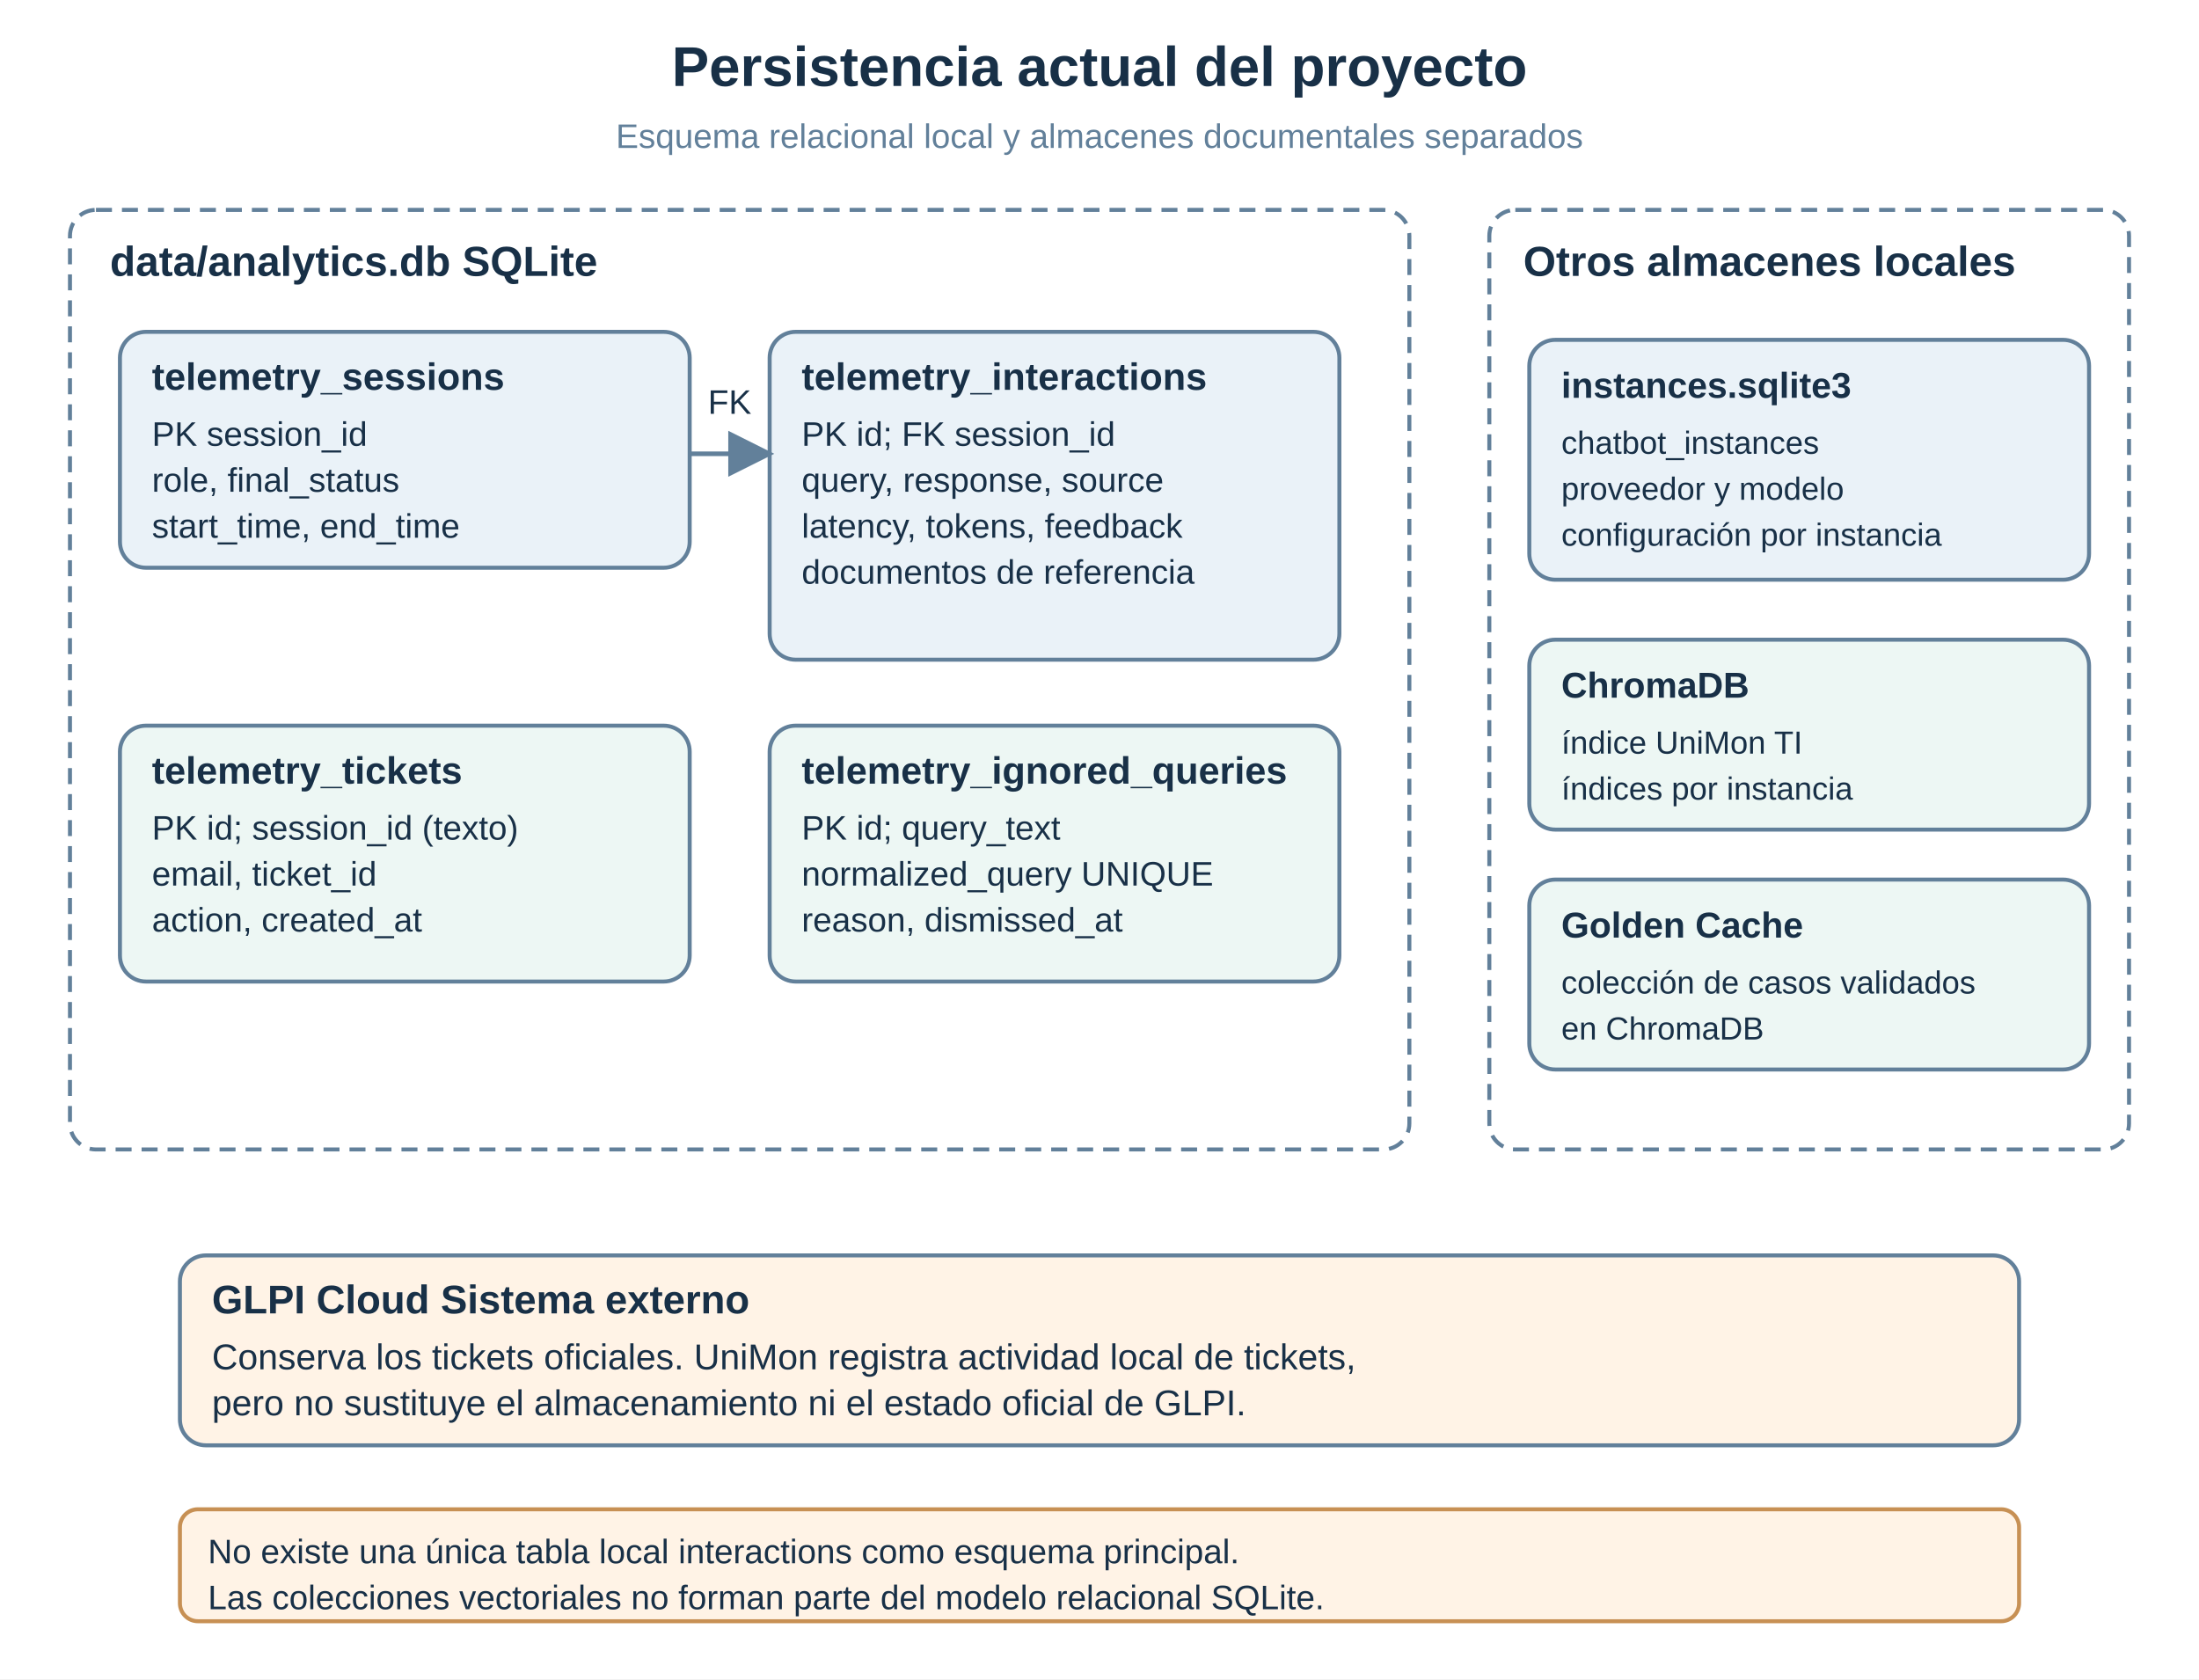
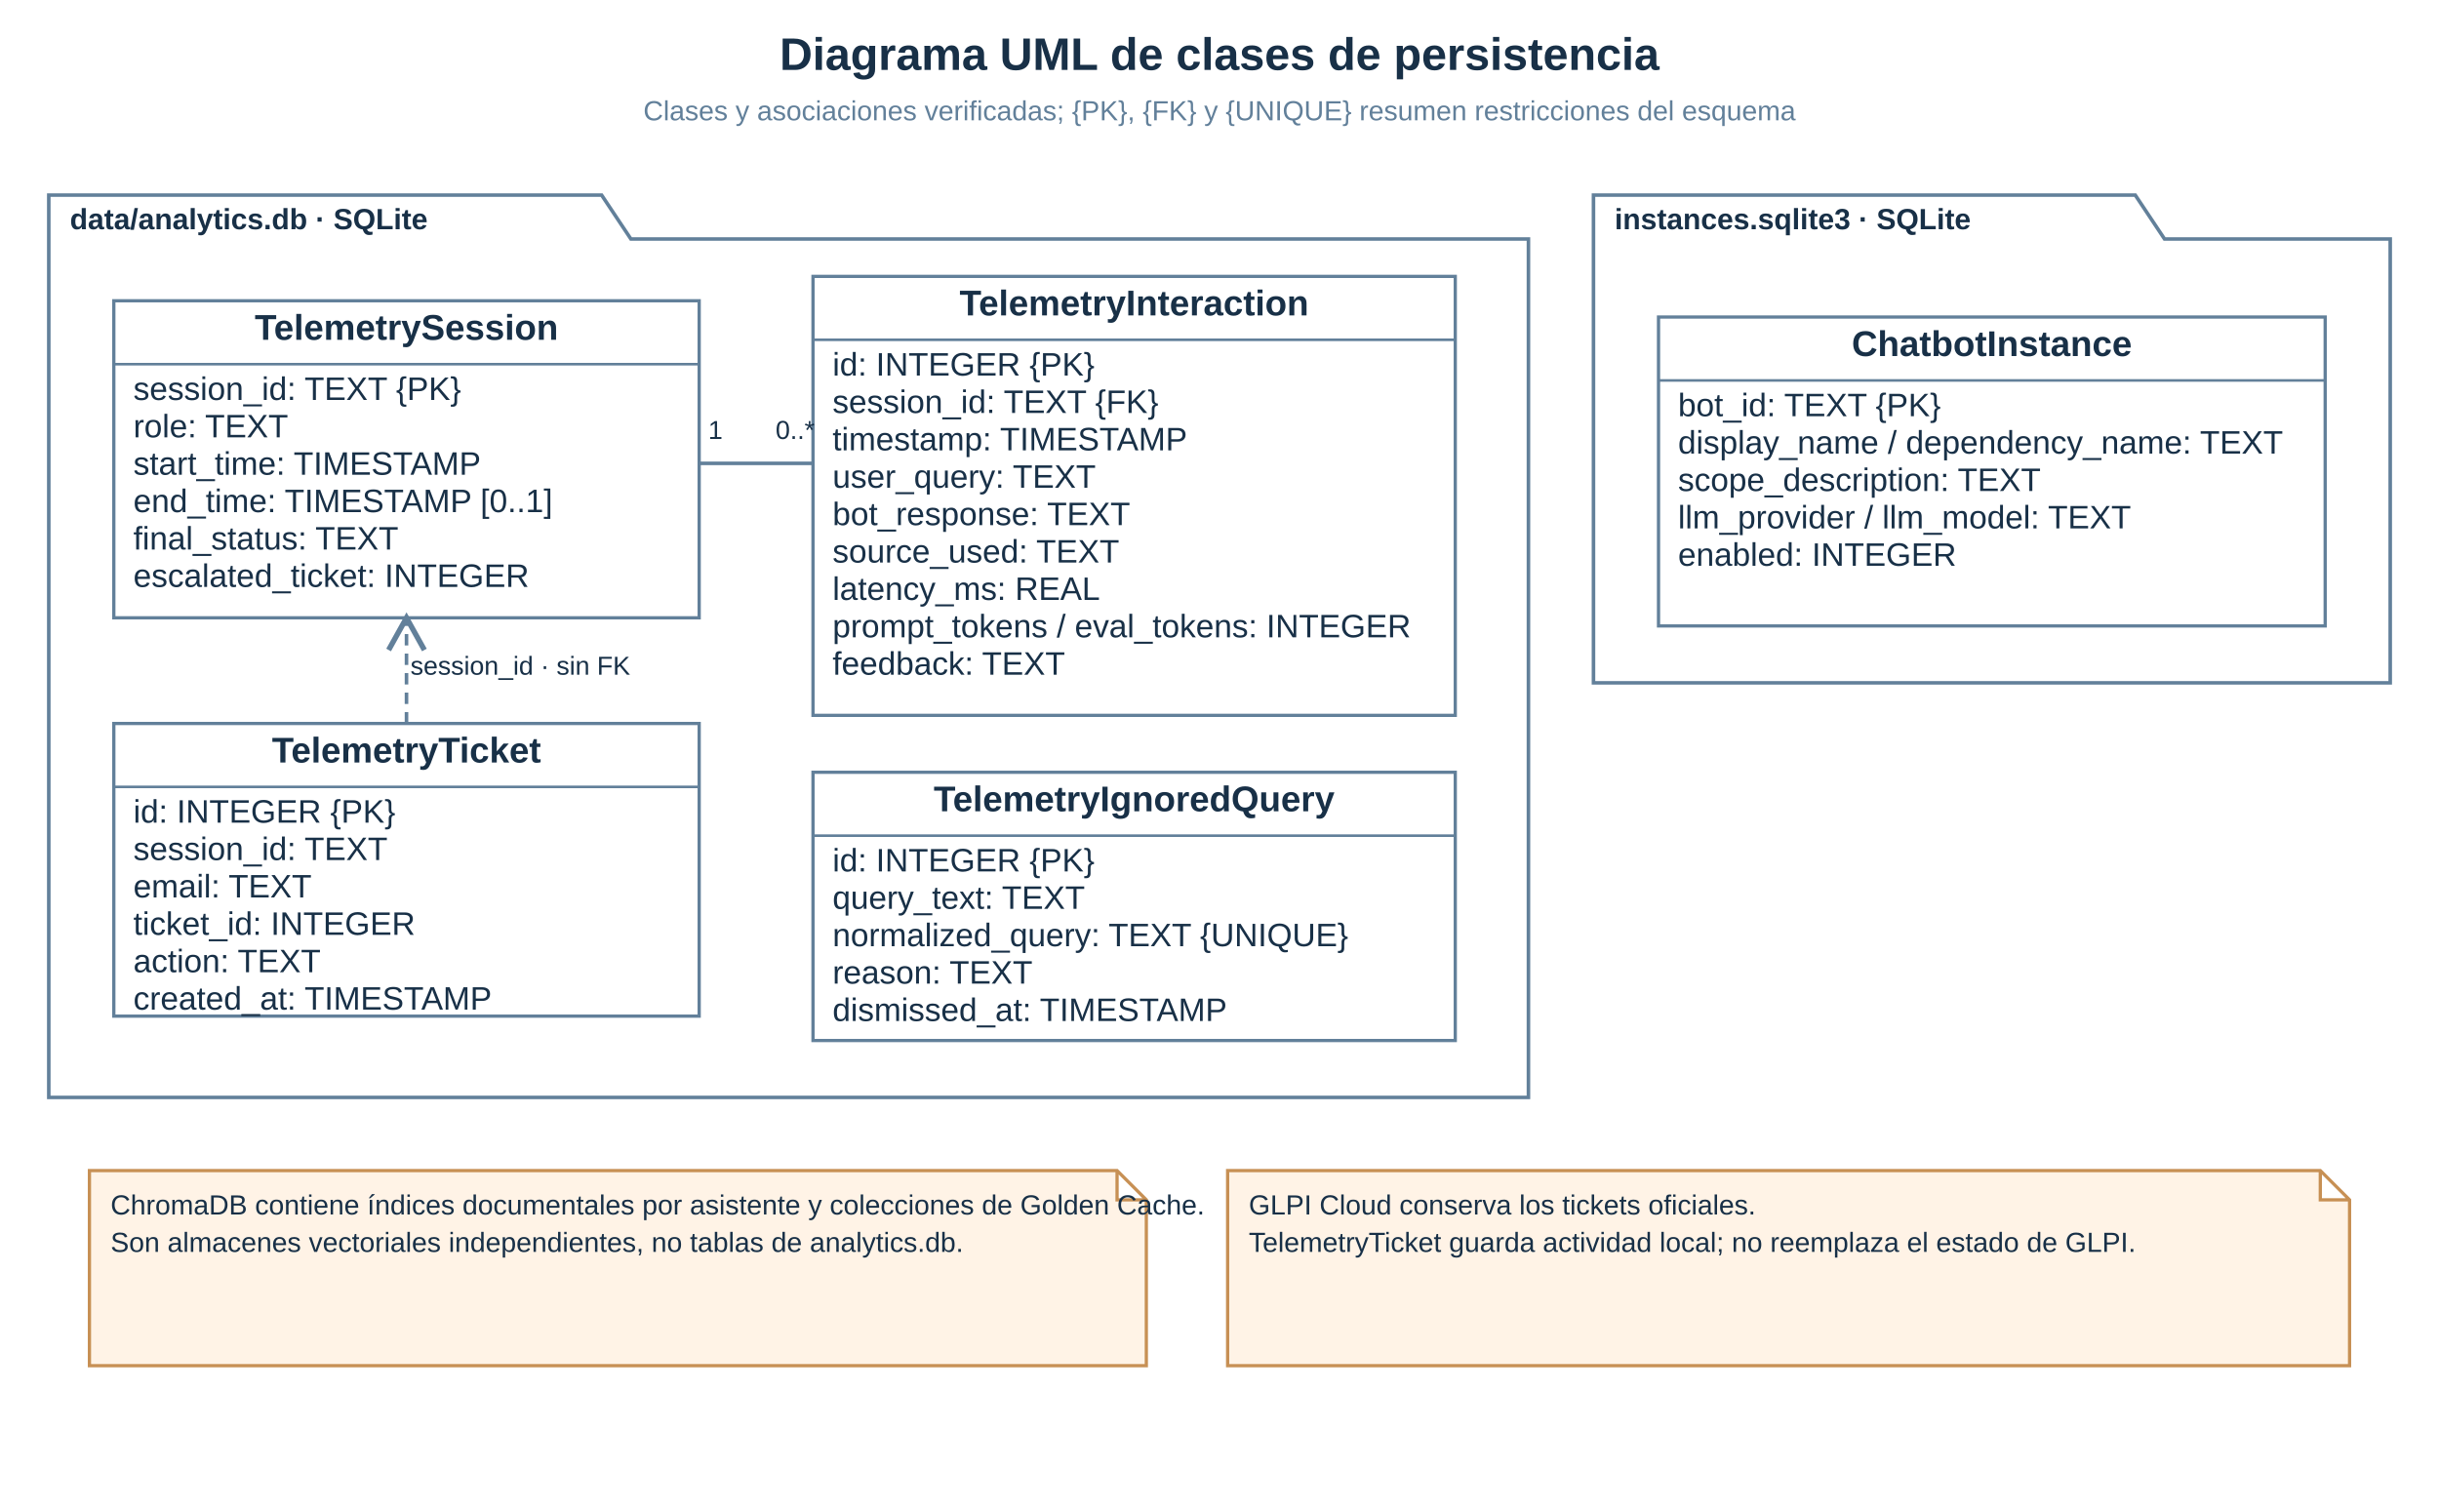
- <svg xmlns="http://www.w3.org/2000/svg" width="1100" height="840" viewBox="0 0 1100 840">
+ <svg xmlns="http://www.w3.org/2000/svg" width="1500" height="930" viewBox="0 0 1500 930">
  <defs>
    <marker id="arrow" markerWidth="10" markerHeight="10" refX="9" refY="5" orient="auto" markerUnits="strokeWidth">
      <path d="M 0 0 L 10 5 L 0 10 z" fill="#62809A" />
    </marker>
+     <marker id="openArrow" markerWidth="12" markerHeight="12" refX="10" refY="6" orient="auto" markerUnits="strokeWidth">
+       <path d="M 1 1 L 10 6 L 1 11" fill="none" stroke="#62809A" stroke-width="1.5" />
+     </marker>
  </defs>
-   <rect width="1100" height="840" fill="#FFFFFF" />
-   <text x="550.0" y="43" fill="#183047" font-family="Arial, Helvetica, sans-serif" font-size="28" font-weight="bold" text-anchor="middle">Persistencia actual del proyecto</text>
-   <text x="550.0" y="74" fill="#62809A" font-family="Arial, Helvetica, sans-serif" font-size="17" font-weight="normal" text-anchor="middle">Esquema relacional local y almacenes documentales separados</text>
-   <rect x="35" y="105" width="670" height="470" rx="13" fill="#FFFFFF" stroke="#62809A" stroke-width="2" stroke-dasharray="8 5" />
-   <text x="55" y="138" fill="#183047" font-family="Arial, Helvetica, sans-serif" font-size="21" font-weight="bold" text-anchor="start">data/analytics.db  SQLite</text>
-   <rect x="60" y="166" width="285" height="118" rx="13" fill="#EAF2F8" stroke="#62809A" stroke-width="2" />
-   <text x="76" y="195" fill="#183047" font-family="Arial, Helvetica, sans-serif" font-size="19" font-weight="bold" text-anchor="start">telemetry_sessions</text>
-   <text x="76" y="223" fill="#183047" font-family="Arial, Helvetica, sans-serif" font-size="17" font-weight="normal" text-anchor="start">PK session_id</text>
-   <text x="76" y="246" fill="#183047" font-family="Arial, Helvetica, sans-serif" font-size="17" font-weight="normal" text-anchor="start">role, final_status</text>
-   <text x="76" y="269" fill="#183047" font-family="Arial, Helvetica, sans-serif" font-size="17" font-weight="normal" text-anchor="start">start_time, end_time</text>
-   <rect x="385" y="166" width="285" height="164" rx="13" fill="#EAF2F8" stroke="#62809A" stroke-width="2" />
-   <text x="401" y="195" fill="#183047" font-family="Arial, Helvetica, sans-serif" font-size="19" font-weight="bold" text-anchor="start">telemetry_interactions</text>
-   <text x="401" y="223" fill="#183047" font-family="Arial, Helvetica, sans-serif" font-size="17" font-weight="normal" text-anchor="start">PK id; FK session_id</text>
-   <text x="401" y="246" fill="#183047" font-family="Arial, Helvetica, sans-serif" font-size="17" font-weight="normal" text-anchor="start">query, response, source</text>
-   <text x="401" y="269" fill="#183047" font-family="Arial, Helvetica, sans-serif" font-size="17" font-weight="normal" text-anchor="start">latency, tokens, feedback</text>
-   <text x="401" y="292" fill="#183047" font-family="Arial, Helvetica, sans-serif" font-size="17" font-weight="normal" text-anchor="start">documentos de referencia</text>
-   <line x1="345" y1="227" x2="385" y2="227" stroke="#62809A" stroke-width="2.3" marker-end="url(#arrow)" />
-   <text x="365" y="207" fill="#183047" font-family="Arial, Helvetica, sans-serif" font-size="17" font-weight="normal" text-anchor="middle">FK</text>
-   <rect x="60" y="363" width="285" height="128" rx="13" fill="#EDF7F4" stroke="#62809A" stroke-width="2" />
-   <text x="76" y="392" fill="#183047" font-family="Arial, Helvetica, sans-serif" font-size="19" font-weight="bold" text-anchor="start">telemetry_tickets</text>
-   <text x="76" y="420" fill="#183047" font-family="Arial, Helvetica, sans-serif" font-size="17" font-weight="normal" text-anchor="start">PK id; session_id (texto)</text>
-   <text x="76" y="443" fill="#183047" font-family="Arial, Helvetica, sans-serif" font-size="17" font-weight="normal" text-anchor="start">email, ticket_id</text>
-   <text x="76" y="466" fill="#183047" font-family="Arial, Helvetica, sans-serif" font-size="17" font-weight="normal" text-anchor="start">action, created_at</text>
-   <rect x="385" y="363" width="285" height="128" rx="13" fill="#EDF7F4" stroke="#62809A" stroke-width="2" />
-   <text x="401" y="392" fill="#183047" font-family="Arial, Helvetica, sans-serif" font-size="19" font-weight="bold" text-anchor="start">telemetry_ignored_queries</text>
-   <text x="401" y="420" fill="#183047" font-family="Arial, Helvetica, sans-serif" font-size="17" font-weight="normal" text-anchor="start">PK id; query_text</text>
-   <text x="401" y="443" fill="#183047" font-family="Arial, Helvetica, sans-serif" font-size="17" font-weight="normal" text-anchor="start">normalized_query UNIQUE</text>
-   <text x="401" y="466" fill="#183047" font-family="Arial, Helvetica, sans-serif" font-size="17" font-weight="normal" text-anchor="start">reason, dismissed_at</text>
-   <rect x="745" y="105" width="320" height="470" rx="13" fill="#FFFFFF" stroke="#62809A" stroke-width="2" stroke-dasharray="8 5" />
-   <text x="762" y="138" fill="#183047" font-family="Arial, Helvetica, sans-serif" font-size="21" font-weight="bold" text-anchor="start">Otros almacenes locales</text>
-   <rect x="765" y="170" width="280" height="120" rx="13" fill="#EAF2F8" stroke="#62809A" stroke-width="2" />
-   <text x="781" y="199" fill="#183047" font-family="Arial, Helvetica, sans-serif" font-size="18" font-weight="bold" text-anchor="start">instances.sqlite3</text>
-   <text x="781" y="227" fill="#183047" font-family="Arial, Helvetica, sans-serif" font-size="16" font-weight="normal" text-anchor="start">chatbot_instances</text>
-   <text x="781" y="250" fill="#183047" font-family="Arial, Helvetica, sans-serif" font-size="16" font-weight="normal" text-anchor="start">proveedor y modelo</text>
-   <text x="781" y="273" fill="#183047" font-family="Arial, Helvetica, sans-serif" font-size="16" font-weight="normal" text-anchor="start">configuración por instancia</text>
-   <rect x="765" y="320" width="280" height="95" rx="13" fill="#EDF7F4" stroke="#62809A" stroke-width="2" />
-   <text x="781" y="349" fill="#183047" font-family="Arial, Helvetica, sans-serif" font-size="18" font-weight="bold" text-anchor="start">ChromaDB</text>
-   <text x="781" y="377" fill="#183047" font-family="Arial, Helvetica, sans-serif" font-size="16" font-weight="normal" text-anchor="start">índice UniMon TI</text>
-   <text x="781" y="400" fill="#183047" font-family="Arial, Helvetica, sans-serif" font-size="16" font-weight="normal" text-anchor="start">índices por instancia</text>
-   <rect x="765" y="440" width="280" height="95" rx="13" fill="#EDF7F4" stroke="#62809A" stroke-width="2" />
-   <text x="781" y="469" fill="#183047" font-family="Arial, Helvetica, sans-serif" font-size="18" font-weight="bold" text-anchor="start">Golden Cache</text>
-   <text x="781" y="497" fill="#183047" font-family="Arial, Helvetica, sans-serif" font-size="16" font-weight="normal" text-anchor="start">colección de casos validados</text>
-   <text x="781" y="520" fill="#183047" font-family="Arial, Helvetica, sans-serif" font-size="16" font-weight="normal" text-anchor="start">en ChromaDB</text>
-   <rect x="90" y="628" width="920" height="95" rx="13" fill="#FFF3E6" stroke="#62809A" stroke-width="2" />
-   <text x="106" y="657" fill="#183047" font-family="Arial, Helvetica, sans-serif" font-size="20" font-weight="bold" text-anchor="start">GLPI Cloud  Sistema externo</text>
-   <text x="106" y="685" fill="#183047" font-family="Arial, Helvetica, sans-serif" font-size="18" font-weight="normal" text-anchor="start">Conserva los tickets oficiales. UniMon registra actividad local de tickets,</text>
-   <text x="106" y="708" fill="#183047" font-family="Arial, Helvetica, sans-serif" font-size="18" font-weight="normal" text-anchor="start">pero no sustituye el almacenamiento ni el estado oficial de GLPI.</text>
-   <rect x="90" y="755" width="920" height="56" rx="9" fill="#FFF3E6" stroke="#C79054" stroke-width="2" />
-   <text x="104" y="782" fill="#183047" font-family="Arial, Helvetica, sans-serif" font-size="17" font-weight="normal" text-anchor="start">No existe una única tabla local interactions como esquema principal.</text>
-   <text x="104" y="805" fill="#183047" font-family="Arial, Helvetica, sans-serif" font-size="17" font-weight="normal" text-anchor="start">Las colecciones vectoriales no forman parte del modelo relacional SQLite.</text>
+   <rect width="1500" height="930" fill="#FFFFFF" />
+   <text x="750.0" y="43" fill="#183047" font-family="Arial, Helvetica, sans-serif" font-size="28" font-weight="bold" text-anchor="middle">Diagrama UML de clases de persistencia</text>
+   <text x="750.0" y="74" fill="#62809A" font-family="Arial, Helvetica, sans-serif" font-size="17" font-weight="normal" text-anchor="middle">Clases y asociaciones verificadas; {PK}, {FK} y {UNIQUE} resumen restricciones del esquema</text>
+   <path d="M30 147 L30 120 L370 120 L388 147 L940 147 L940 675 L30 675 Z" fill="#FFFFFF" stroke="#62809A" stroke-width="2.2" />
+   <text x="43" y="141" fill="#183047" font-family="Arial, Helvetica, sans-serif" font-size="18" font-weight="bold" text-anchor="start">data/analytics.db · SQLite</text>
+   <rect x="70" y="185" width="360" height="195" rx="0" fill="#FFFFFF" stroke="#62809A" stroke-width="2" />
+   <line x1="70" y1="224" x2="430" y2="224" stroke="#62809A" stroke-width="1.6" />
+   <text x="250.0" y="209" fill="#183047" font-family="Arial, Helvetica, sans-serif" font-size="22" font-weight="bold" text-anchor="middle">TelemetrySession</text>
+   <text x="82" y="246" fill="#183047" font-family="Arial, Helvetica, sans-serif" font-size="20" font-weight="normal" text-anchor="start">session_id: TEXT {PK}</text>
+   <text x="82" y="269" fill="#183047" font-family="Arial, Helvetica, sans-serif" font-size="20" font-weight="normal" text-anchor="start">role: TEXT</text>
+   <text x="82" y="292" fill="#183047" font-family="Arial, Helvetica, sans-serif" font-size="20" font-weight="normal" text-anchor="start">start_time: TIMESTAMP</text>
+   <text x="82" y="315" fill="#183047" font-family="Arial, Helvetica, sans-serif" font-size="20" font-weight="normal" text-anchor="start">end_time: TIMESTAMP [0..1]</text>
+   <text x="82" y="338" fill="#183047" font-family="Arial, Helvetica, sans-serif" font-size="20" font-weight="normal" text-anchor="start">final_status: TEXT</text>
+   <text x="82" y="361" fill="#183047" font-family="Arial, Helvetica, sans-serif" font-size="20" font-weight="normal" text-anchor="start">escalated_ticket: INTEGER</text>
+   <rect x="500" y="170" width="395" height="270" rx="0" fill="#FFFFFF" stroke="#62809A" stroke-width="2" />
+   <line x1="500" y1="209" x2="895" y2="209" stroke="#62809A" stroke-width="1.6" />
+   <text x="697.5" y="194" fill="#183047" font-family="Arial, Helvetica, sans-serif" font-size="22" font-weight="bold" text-anchor="middle">TelemetryInteraction</text>
+   <text x="512" y="231" fill="#183047" font-family="Arial, Helvetica, sans-serif" font-size="20" font-weight="normal" text-anchor="start">id: INTEGER {PK}</text>
+   <text x="512" y="254" fill="#183047" font-family="Arial, Helvetica, sans-serif" font-size="20" font-weight="normal" text-anchor="start">session_id: TEXT {FK}</text>
+   <text x="512" y="277" fill="#183047" font-family="Arial, Helvetica, sans-serif" font-size="20" font-weight="normal" text-anchor="start">timestamp: TIMESTAMP</text>
+   <text x="512" y="300" fill="#183047" font-family="Arial, Helvetica, sans-serif" font-size="20" font-weight="normal" text-anchor="start">user_query: TEXT</text>
+   <text x="512" y="323" fill="#183047" font-family="Arial, Helvetica, sans-serif" font-size="20" font-weight="normal" text-anchor="start">bot_response: TEXT</text>
+   <text x="512" y="346" fill="#183047" font-family="Arial, Helvetica, sans-serif" font-size="20" font-weight="normal" text-anchor="start">source_used: TEXT</text>
+   <text x="512" y="369" fill="#183047" font-family="Arial, Helvetica, sans-serif" font-size="20" font-weight="normal" text-anchor="start">latency_ms: REAL</text>
+   <text x="512" y="392" fill="#183047" font-family="Arial, Helvetica, sans-serif" font-size="20" font-weight="normal" text-anchor="start">prompt_tokens / eval_tokens: INTEGER</text>
+   <text x="512" y="415" fill="#183047" font-family="Arial, Helvetica, sans-serif" font-size="20" font-weight="normal" text-anchor="start">feedback: TEXT</text>
+   <rect x="70" y="445" width="360" height="180" rx="0" fill="#FFFFFF" stroke="#62809A" stroke-width="2" />
+   <line x1="70" y1="484" x2="430" y2="484" stroke="#62809A" stroke-width="1.6" />
+   <text x="250.0" y="469" fill="#183047" font-family="Arial, Helvetica, sans-serif" font-size="22" font-weight="bold" text-anchor="middle">TelemetryTicket</text>
+   <text x="82" y="506" fill="#183047" font-family="Arial, Helvetica, sans-serif" font-size="20" font-weight="normal" text-anchor="start">id: INTEGER {PK}</text>
+   <text x="82" y="529" fill="#183047" font-family="Arial, Helvetica, sans-serif" font-size="20" font-weight="normal" text-anchor="start">session_id: TEXT</text>
+   <text x="82" y="552" fill="#183047" font-family="Arial, Helvetica, sans-serif" font-size="20" font-weight="normal" text-anchor="start">email: TEXT</text>
+   <text x="82" y="575" fill="#183047" font-family="Arial, Helvetica, sans-serif" font-size="20" font-weight="normal" text-anchor="start">ticket_id: INTEGER</text>
+   <text x="82" y="598" fill="#183047" font-family="Arial, Helvetica, sans-serif" font-size="20" font-weight="normal" text-anchor="start">action: TEXT</text>
+   <text x="82" y="621" fill="#183047" font-family="Arial, Helvetica, sans-serif" font-size="20" font-weight="normal" text-anchor="start">created_at: TIMESTAMP</text>
+   <rect x="500" y="475" width="395" height="165" rx="0" fill="#FFFFFF" stroke="#62809A" stroke-width="2" />
+   <line x1="500" y1="514" x2="895" y2="514" stroke="#62809A" stroke-width="1.6" />
+   <text x="697.5" y="499" fill="#183047" font-family="Arial, Helvetica, sans-serif" font-size="22" font-weight="bold" text-anchor="middle">TelemetryIgnoredQuery</text>
+   <text x="512" y="536" fill="#183047" font-family="Arial, Helvetica, sans-serif" font-size="20" font-weight="normal" text-anchor="start">id: INTEGER {PK}</text>
+   <text x="512" y="559" fill="#183047" font-family="Arial, Helvetica, sans-serif" font-size="20" font-weight="normal" text-anchor="start">query_text: TEXT</text>
+   <text x="512" y="582" fill="#183047" font-family="Arial, Helvetica, sans-serif" font-size="20" font-weight="normal" text-anchor="start">normalized_query: TEXT {UNIQUE}</text>
+   <text x="512" y="605" fill="#183047" font-family="Arial, Helvetica, sans-serif" font-size="20" font-weight="normal" text-anchor="start">reason: TEXT</text>
+   <text x="512" y="628" fill="#183047" font-family="Arial, Helvetica, sans-serif" font-size="20" font-weight="normal" text-anchor="start">dismissed_at: TIMESTAMP</text>
+   <line x1="430" y1="285" x2="500" y2="285" stroke="#62809A" stroke-width="2.2" />
+   <text x="440" y="270" fill="#183047" font-family="Arial, Helvetica, sans-serif" font-size="16" font-weight="normal" text-anchor="middle">1</text>
+   <text x="489" y="270" fill="#183047" font-family="Arial, Helvetica, sans-serif" font-size="16" font-weight="normal" text-anchor="middle">0..*</text>
+   <line x1="250" y1="445" x2="250" y2="380" stroke="#62809A" stroke-width="2.2" stroke-dasharray="7 5" marker-end="url(#openArrow)" />
+   <text x="320" y="415" fill="#183047" font-family="Arial, Helvetica, sans-serif" font-size="16" font-weight="normal" text-anchor="middle">session_id · sin FK</text>
+   <path d="M980 147 L980 120 L1313.2 120 L1331.2 147 L1470 147 L1470 420 L980 420 Z" fill="#FFFFFF" stroke="#62809A" stroke-width="2.2" />
+   <text x="993" y="141" fill="#183047" font-family="Arial, Helvetica, sans-serif" font-size="18" font-weight="bold" text-anchor="start">instances.sqlite3 · SQLite</text>
+   <rect x="1020" y="195" width="410" height="190" rx="0" fill="#FFFFFF" stroke="#62809A" stroke-width="2" />
+   <line x1="1020" y1="234" x2="1430" y2="234" stroke="#62809A" stroke-width="1.6" />
+   <text x="1225.0" y="219" fill="#183047" font-family="Arial, Helvetica, sans-serif" font-size="22" font-weight="bold" text-anchor="middle">ChatbotInstance</text>
+   <text x="1032" y="256" fill="#183047" font-family="Arial, Helvetica, sans-serif" font-size="20" font-weight="normal" text-anchor="start">bot_id: TEXT {PK}</text>
+   <text x="1032" y="279" fill="#183047" font-family="Arial, Helvetica, sans-serif" font-size="20" font-weight="normal" text-anchor="start">display_name / dependency_name: TEXT</text>
+   <text x="1032" y="302" fill="#183047" font-family="Arial, Helvetica, sans-serif" font-size="20" font-weight="normal" text-anchor="start">scope_description: TEXT</text>
+   <text x="1032" y="325" fill="#183047" font-family="Arial, Helvetica, sans-serif" font-size="20" font-weight="normal" text-anchor="start">llm_provider / llm_model: TEXT</text>
+   <text x="1032" y="348" fill="#183047" font-family="Arial, Helvetica, sans-serif" font-size="20" font-weight="normal" text-anchor="start">enabled: INTEGER</text>
+   <path d="M55 720 L687 720 L705 738 L705 840 L55 840 Z M687 720 L687 738 L705 738" fill="#FFF3E6" stroke="#C79054" stroke-width="2" />
+   <text x="68" y="747" fill="#183047" font-family="Arial, Helvetica, sans-serif" font-size="17" font-weight="normal" text-anchor="start">ChromaDB contiene índices documentales por asistente y colecciones de Golden Cache.</text>
+   <text x="68" y="770" fill="#183047" font-family="Arial, Helvetica, sans-serif" font-size="17" font-weight="normal" text-anchor="start">Son almacenes vectoriales independientes, no tablas de analytics.db.</text>
+   <path d="M755 720 L1427 720 L1445 738 L1445 840 L755 840 Z M1427 720 L1427 738 L1445 738" fill="#FFF3E6" stroke="#C79054" stroke-width="2" />
+   <text x="768" y="747" fill="#183047" font-family="Arial, Helvetica, sans-serif" font-size="17" font-weight="normal" text-anchor="start">GLPI Cloud conserva los tickets oficiales.</text>
+   <text x="768" y="770" fill="#183047" font-family="Arial, Helvetica, sans-serif" font-size="17" font-weight="normal" text-anchor="start">TelemetryTicket guarda actividad local; no reemplaza el estado de GLPI.</text>
</svg>
